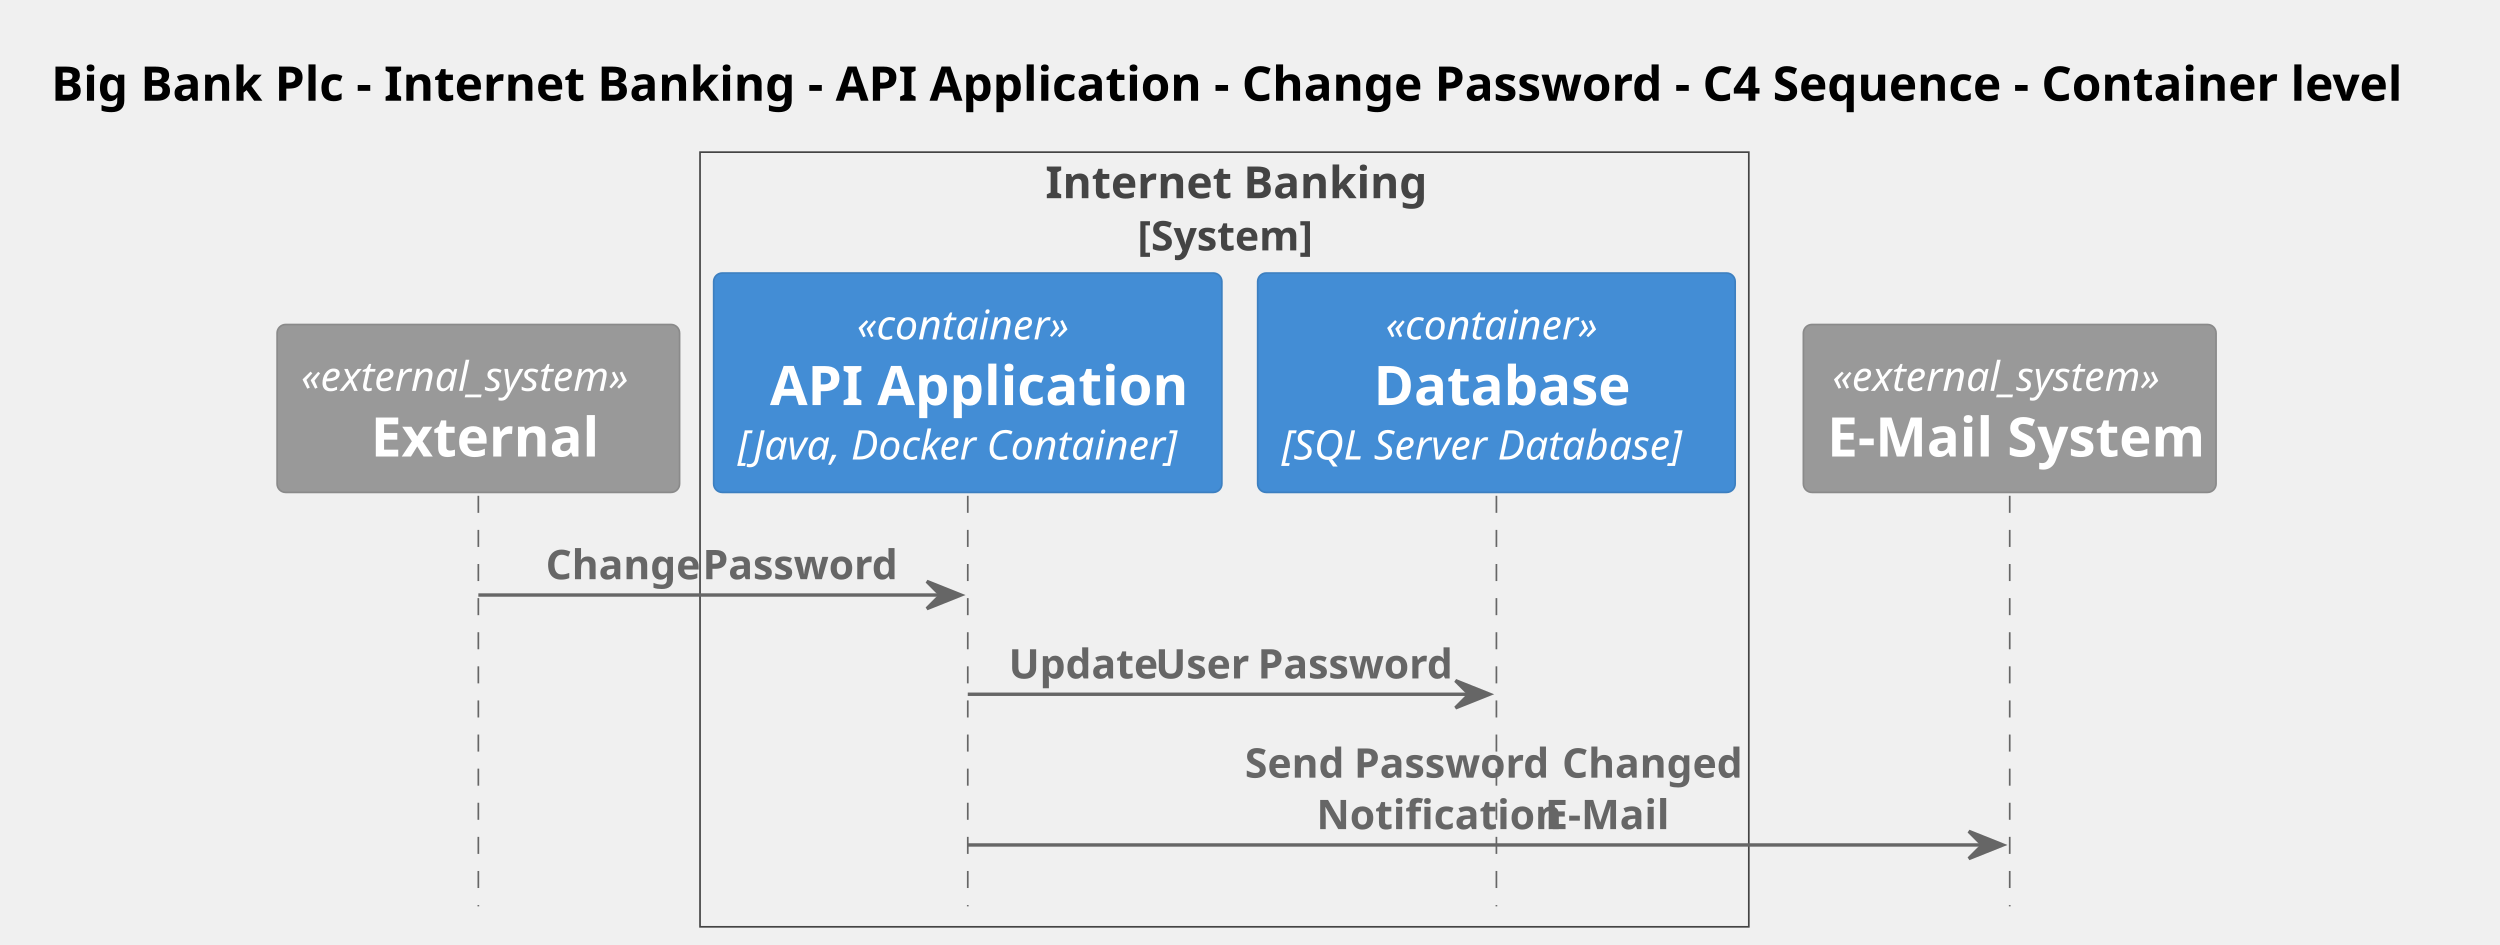
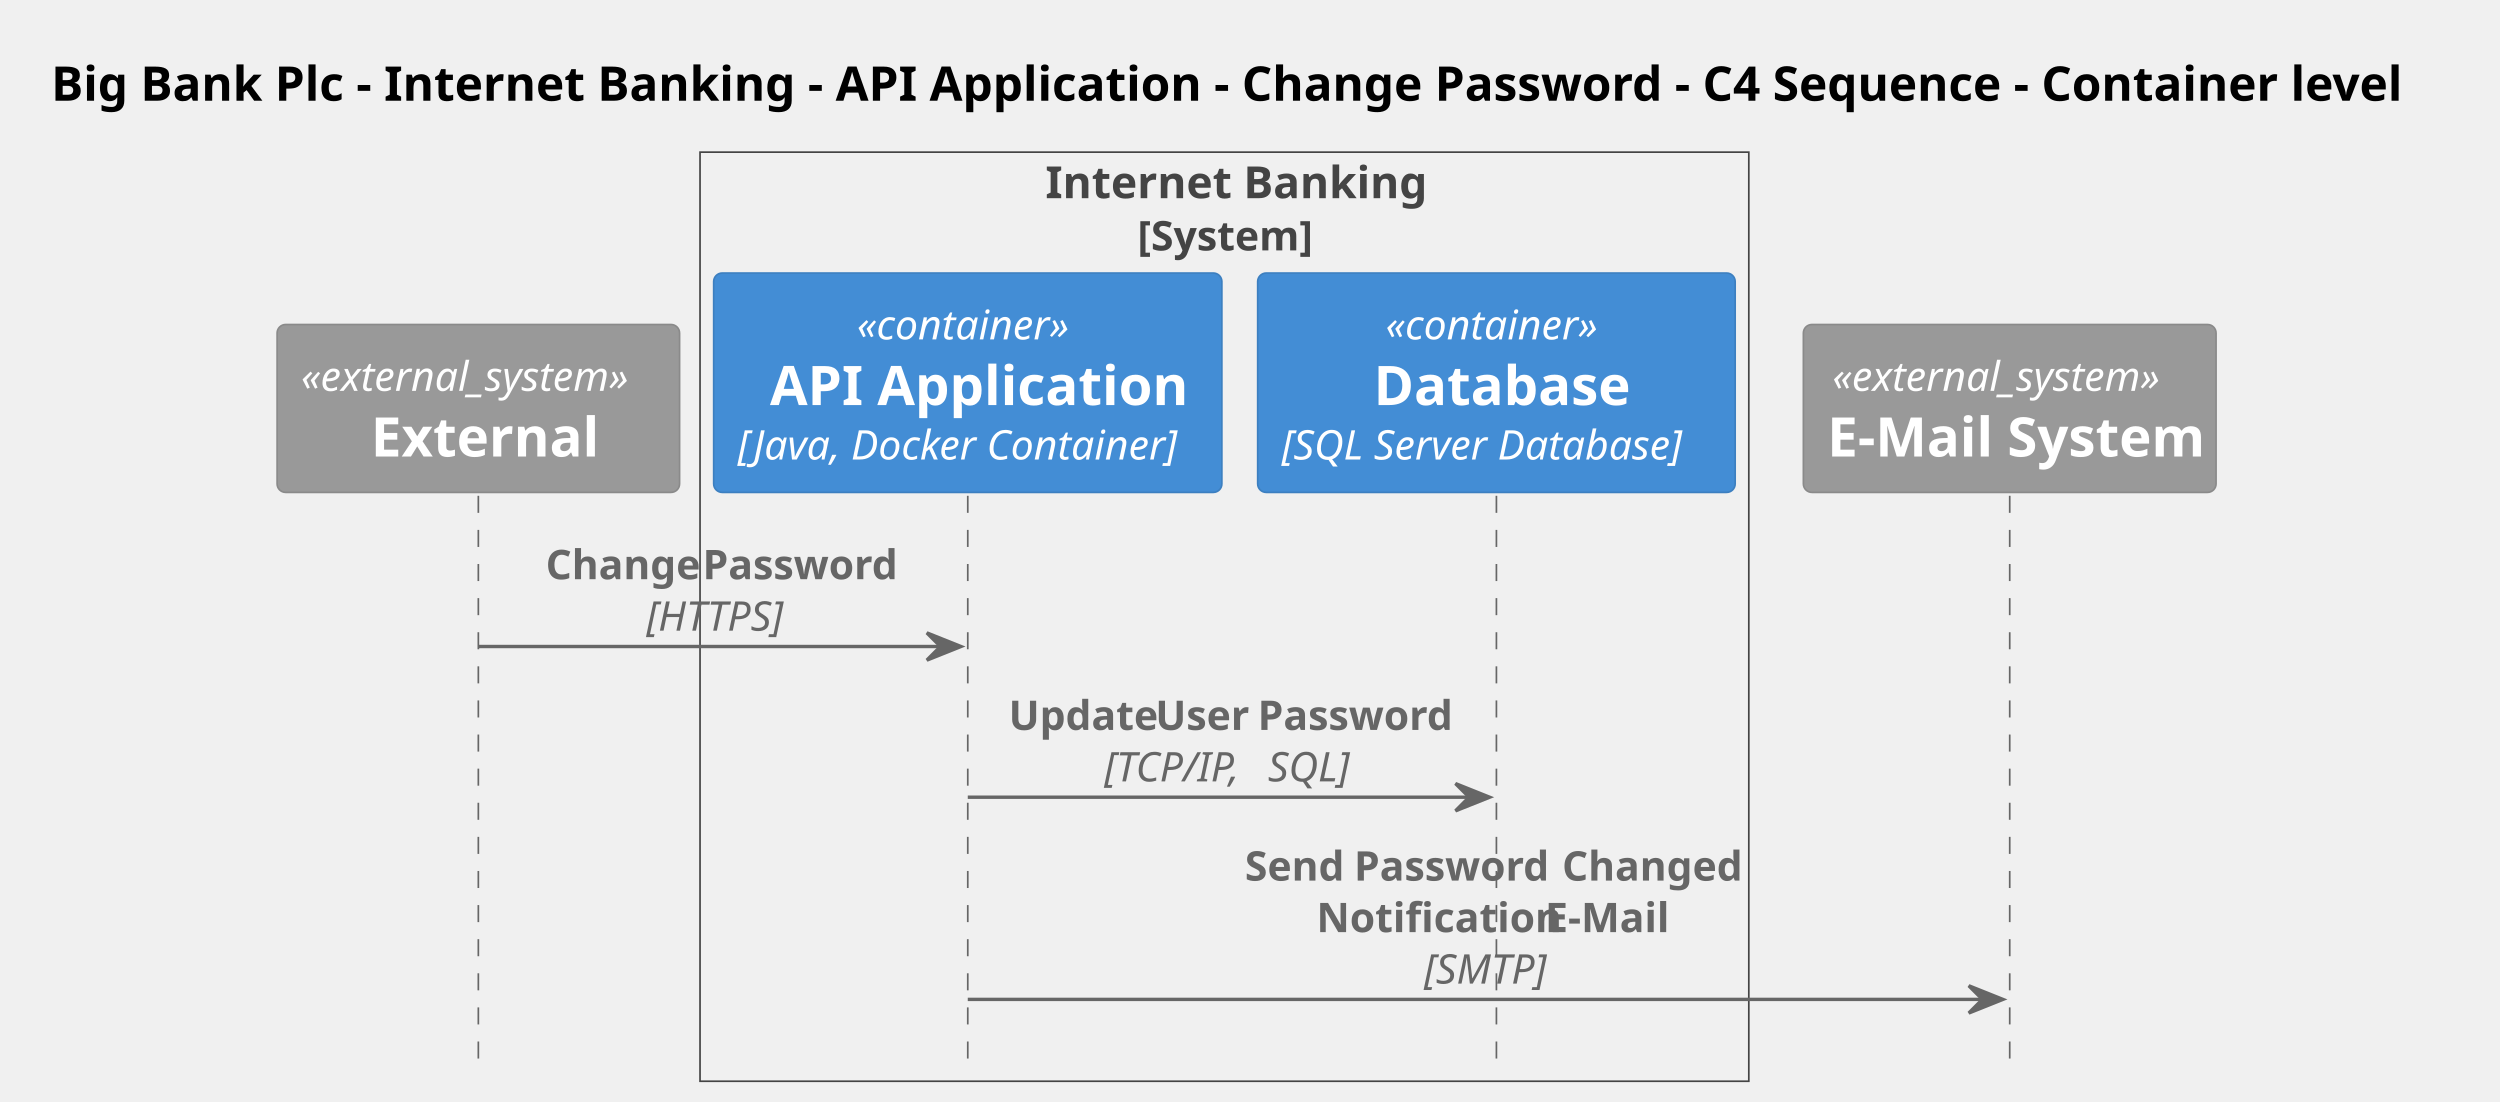
- <svg xmlns="http://www.w3.org/2000/svg" contentStyleType="text/css" height="277px" preserveAspectRatio="none" style="width:733px;height:277px;background:#FFFFFF;" version="1.1" viewBox="0 0 733 277" width="733px" zoomAndPan="magnify">
+ <svg xmlns="http://www.w3.org/2000/svg" contentStyleType="text/css" height="323px" preserveAspectRatio="none" style="width:733px;height:323px;background:#FFFFFF;" version="1.1" viewBox="0 0 733 323" width="733px" zoomAndPan="magnify">
  <defs />
  <g>
-     <rect fill="none" height="227.133" style="stroke:#444444;stroke-width:0.5;" width="307.5" x="205.25" y="44.609" />
+     <rect fill="none" height="272.414" style="stroke:#444444;stroke-width:0.5;" width="307.5" x="205.25" y="44.609" />
    <text fill="#444444" font-family="sans-serif" font-size="13" font-weight="bold" lengthAdjust="spacing" textLength="105" x="306.5" y="58.105">Internet Banking</text>
    <text fill="#444444" font-family="sans-serif" font-size="12" font-weight="bold" lengthAdjust="spacing" textLength="51" x="333.5" y="73.418">[System]</text>
    <text fill="#000000" font-family="sans-serif" font-size="14" font-weight="bold" lengthAdjust="spacing" textLength="700" x="15" y="29.533">Big Bank Plc - Internet Banking - API Application - Change Password - C4 Sequence - Container level</text>
-     <line style="stroke:#666666;stroke-width:0.5;stroke-dasharray:5.0,5.0;" x1="140.25" x2="140.25" y1="145.367" y2="265.742" />
-     <line style="stroke:#666666;stroke-width:0.5;stroke-dasharray:5.0,5.0;" x1="283.75" x2="283.75" y1="145.367" y2="265.742" />
-     <line style="stroke:#666666;stroke-width:0.5;stroke-dasharray:5.0,5.0;" x1="438.75" x2="438.75" y1="145.367" y2="265.742" />
-     <line style="stroke:#666666;stroke-width:0.5;stroke-dasharray:5.0,5.0;" x1="589.25" x2="589.25" y1="145.367" y2="265.742" />
+     <line style="stroke:#666666;stroke-width:0.5;stroke-dasharray:5.0,5.0;" x1="140.25" x2="140.25" y1="145.367" y2="311.023" />
+     <line style="stroke:#666666;stroke-width:0.5;stroke-dasharray:5.0,5.0;" x1="283.75" x2="283.75" y1="145.367" y2="311.023" />
+     <line style="stroke:#666666;stroke-width:0.5;stroke-dasharray:5.0,5.0;" x1="438.75" x2="438.75" y1="145.367" y2="311.023" />
+     <line style="stroke:#666666;stroke-width:0.5;stroke-dasharray:5.0,5.0;" x1="589.25" x2="589.25" y1="145.367" y2="311.023" />
    <rect fill="#999999" height="49.219" rx="2.5" ry="2.5" style="stroke:#8A8A8A;stroke-width:0.5;" width="118" x="81.25" y="95.148" />
    <text fill="#FFFFFF" font-family="sans-serif" font-size="12" font-style="italic" lengthAdjust="spacing" textLength="104" x="88.25" y="114.606">«external_system»</text>
    <text fill="#FFFFFF" font-family="sans-serif" font-size="16" font-weight="bold" lengthAdjust="spacing" textLength="63" x="108.75" y="133.852">External</text>
    <rect fill="#438DD5" height="64.312" rx="2.5" ry="2.5" style="stroke:#3C7FC0;stroke-width:0.5;" width="149" x="209.25" y="80.055" />
    <text fill="#FFFFFF" font-family="sans-serif" font-size="12" font-style="italic" lengthAdjust="spacing" textLength="65" x="251.25" y="99.512">«container»</text>
    <text fill="#FFFFFF" font-family="sans-serif" font-size="16" font-weight="bold" lengthAdjust="spacing" textLength="116" x="225.75" y="118.758">API Application</text>
    <text fill="#FFFFFF" font-family="sans-serif" font-size="12" font-style="italic" lengthAdjust="spacing" textLength="135" x="216.25" y="134.731">[Java, Docker Container]</text>
    <rect fill="#438DD5" height="64.312" rx="2.5" ry="2.5" style="stroke:#3C7FC0;stroke-width:0.5;" width="140" x="368.75" y="80.055" />
    <text fill="#FFFFFF" font-family="sans-serif" font-size="12" font-style="italic" lengthAdjust="spacing" textLength="65" x="406.25" y="99.512">«container»</text>
    <text fill="#FFFFFF" font-family="sans-serif" font-size="16" font-weight="bold" lengthAdjust="spacing" textLength="72" x="402.75" y="118.758">Database</text>
    <text fill="#FFFFFF" font-family="sans-serif" font-size="12" font-style="italic" lengthAdjust="spacing" textLength="126" x="375.75" y="134.731">[SQL Server Database]</text>
    <rect fill="#999999" height="49.219" rx="2.5" ry="2.5" style="stroke:#8A8A8A;stroke-width:0.5;" width="121" x="528.75" y="95.148" />
    <text fill="#FFFFFF" font-family="sans-serif" font-size="12" font-style="italic" lengthAdjust="spacing" textLength="104" x="537.25" y="114.606">«external_system»</text>
    <text fill="#FFFFFF" font-family="sans-serif" font-size="16" font-weight="bold" lengthAdjust="spacing" textLength="107" x="535.75" y="133.852">E-Mail System</text>
-     <polygon fill="#666666" points="271.75,170.461,281.75,174.461,271.75,178.461,275.75,174.461" style="stroke:#666666;stroke-width:1.0;" />
-     <line style="stroke:#666666;stroke-width:1.0;" x1="140.25" x2="277.75" y1="174.461" y2="174.461" />
+     <polygon fill="#666666" points="271.75,185.555,281.75,189.555,271.75,193.555,275.75,189.555" style="stroke:#666666;stroke-width:1.0;" />
+     <line style="stroke:#666666;stroke-width:1.0;" x1="140.25" x2="277.75" y1="189.555" y2="189.555" />
    <text fill="#666666" font-family="sans-serif" font-size="12" font-weight="bold" lengthAdjust="spacing" textLength="43" x="160" y="169.824">Change</text>
    <text fill="#666666" font-family="sans-serif" font-size="12" font-weight="bold" lengthAdjust="spacing" textLength="3" x="203" y="169.824"> </text>
    <text fill="#666666" font-family="sans-serif" font-size="12" font-weight="bold" lengthAdjust="spacing" textLength="58" x="206" y="169.824">Password</text>
-     <polygon fill="#666666" points="426.75,199.555,436.75,203.555,426.75,207.555,430.75,203.555" style="stroke:#666666;stroke-width:1.0;" />
-     <line style="stroke:#666666;stroke-width:1.0;" x1="283.75" x2="432.75" y1="203.555" y2="203.555" />
-     <text fill="#666666" font-family="sans-serif" font-size="12" font-weight="bold" lengthAdjust="spacing" textLength="40" x="295.75" y="198.918">Update</text>
-     <text fill="#666666" font-family="sans-serif" font-size="12" font-weight="bold" lengthAdjust="spacing" textLength="3" x="335.75" y="198.918"> </text>
-     <text fill="#666666" font-family="sans-serif" font-size="12" font-weight="bold" lengthAdjust="spacing" textLength="27" x="338.75" y="198.918">User</text>
-     <text fill="#666666" font-family="sans-serif" font-size="12" font-weight="bold" lengthAdjust="spacing" textLength="3" x="365.75" y="198.918"> </text>
-     <text fill="#666666" font-family="sans-serif" font-size="12" font-weight="bold" lengthAdjust="spacing" textLength="58" x="368.75" y="198.918">Password</text>
-     <polygon fill="#666666" points="577.25,243.742,587.25,247.742,577.25,251.742,581.25,247.742" style="stroke:#666666;stroke-width:1.0;" />
-     <line style="stroke:#666666;stroke-width:1.0;" x1="283.75" x2="583.25" y1="247.742" y2="247.742" />
-     <text fill="#666666" font-family="sans-serif" font-size="12" font-weight="bold" lengthAdjust="spacing" textLength="29" x="365" y="228.012">Send</text>
-     <text fill="#666666" font-family="sans-serif" font-size="12" font-weight="bold" lengthAdjust="spacing" textLength="3" x="394" y="228.012"> </text>
-     <text fill="#666666" font-family="sans-serif" font-size="12" font-weight="bold" lengthAdjust="spacing" textLength="58" x="397" y="228.012">Password</text>
-     <text fill="#666666" font-family="sans-serif" font-size="12" font-weight="bold" lengthAdjust="spacing" textLength="3" x="455" y="228.012"> </text>
-     <text fill="#666666" font-family="sans-serif" font-size="12" font-weight="bold" lengthAdjust="spacing" textLength="50" x="458" y="228.012">Changed</text>
-     <text fill="#666666" font-family="sans-serif" font-size="12" font-weight="bold" lengthAdjust="spacing" textLength="64" x="386" y="243.106">Notification</text>
-     <text fill="#666666" font-family="sans-serif" font-size="12" font-weight="bold" lengthAdjust="spacing" textLength="3" x="450" y="243.106"> </text>
-     <text fill="#666666" font-family="sans-serif" font-size="12" font-weight="bold" lengthAdjust="spacing" textLength="34" x="453" y="243.106">E-Mail</text>
+     <text fill="#666666" font-family="sans-serif" font-size="12" font-style="italic" lengthAdjust="spacing" textLength="45" x="189.5" y="184.918">[HTTPS]</text>
+     <polygon fill="#666666" points="426.75,229.742,436.75,233.742,426.75,237.742,430.75,233.742" style="stroke:#666666;stroke-width:1.0;" />
+     <line style="stroke:#666666;stroke-width:1.0;" x1="283.75" x2="432.75" y1="233.742" y2="233.742" />
+     <text fill="#666666" font-family="sans-serif" font-size="12" font-weight="bold" lengthAdjust="spacing" textLength="40" x="295.75" y="214.012">Update</text>
+     <text fill="#666666" font-family="sans-serif" font-size="12" font-weight="bold" lengthAdjust="spacing" textLength="3" x="335.75" y="214.012"> </text>
+     <text fill="#666666" font-family="sans-serif" font-size="12" font-weight="bold" lengthAdjust="spacing" textLength="27" x="338.75" y="214.012">User</text>
+     <text fill="#666666" font-family="sans-serif" font-size="12" font-weight="bold" lengthAdjust="spacing" textLength="3" x="365.75" y="214.012"> </text>
+     <text fill="#666666" font-family="sans-serif" font-size="12" font-weight="bold" lengthAdjust="spacing" textLength="58" x="368.75" y="214.012">Password</text>
+     <text fill="#666666" font-family="sans-serif" font-size="12" font-style="italic" lengthAdjust="spacing" textLength="45" x="323.75" y="229.106">[TCP/IP,</text>
+     <text fill="#666666" font-family="sans-serif" font-size="12" font-style="italic" lengthAdjust="spacing" textLength="3" x="368.75" y="229.106"> </text>
+     <text fill="#666666" font-family="sans-serif" font-size="12" font-style="italic" lengthAdjust="spacing" textLength="27" x="371.75" y="229.106">SQL]</text>
+     <polygon fill="#666666" points="577.25,289.023,587.25,293.023,577.25,297.023,581.25,293.023" style="stroke:#666666;stroke-width:1.0;" />
+     <line style="stroke:#666666;stroke-width:1.0;" x1="283.75" x2="583.25" y1="293.023" y2="293.023" />
+     <text fill="#666666" font-family="sans-serif" font-size="12" font-weight="bold" lengthAdjust="spacing" textLength="29" x="365" y="258.199">Send</text>
+     <text fill="#666666" font-family="sans-serif" font-size="12" font-weight="bold" lengthAdjust="spacing" textLength="3" x="394" y="258.199"> </text>
+     <text fill="#666666" font-family="sans-serif" font-size="12" font-weight="bold" lengthAdjust="spacing" textLength="58" x="397" y="258.199">Password</text>
+     <text fill="#666666" font-family="sans-serif" font-size="12" font-weight="bold" lengthAdjust="spacing" textLength="3" x="455" y="258.199"> </text>
+     <text fill="#666666" font-family="sans-serif" font-size="12" font-weight="bold" lengthAdjust="spacing" textLength="50" x="458" y="258.199">Changed</text>
+     <text fill="#666666" font-family="sans-serif" font-size="12" font-weight="bold" lengthAdjust="spacing" textLength="64" x="386" y="273.293">Notification</text>
+     <text fill="#666666" font-family="sans-serif" font-size="12" font-weight="bold" lengthAdjust="spacing" textLength="3" x="450" y="273.293"> </text>
+     <text fill="#666666" font-family="sans-serif" font-size="12" font-weight="bold" lengthAdjust="spacing" textLength="34" x="453" y="273.293">E-Mail</text>
+     <text fill="#666666" font-family="sans-serif" font-size="12" font-style="italic" lengthAdjust="spacing" textLength="38" x="417.5" y="288.387">[SMTP]</text>
  </g>
</svg>
